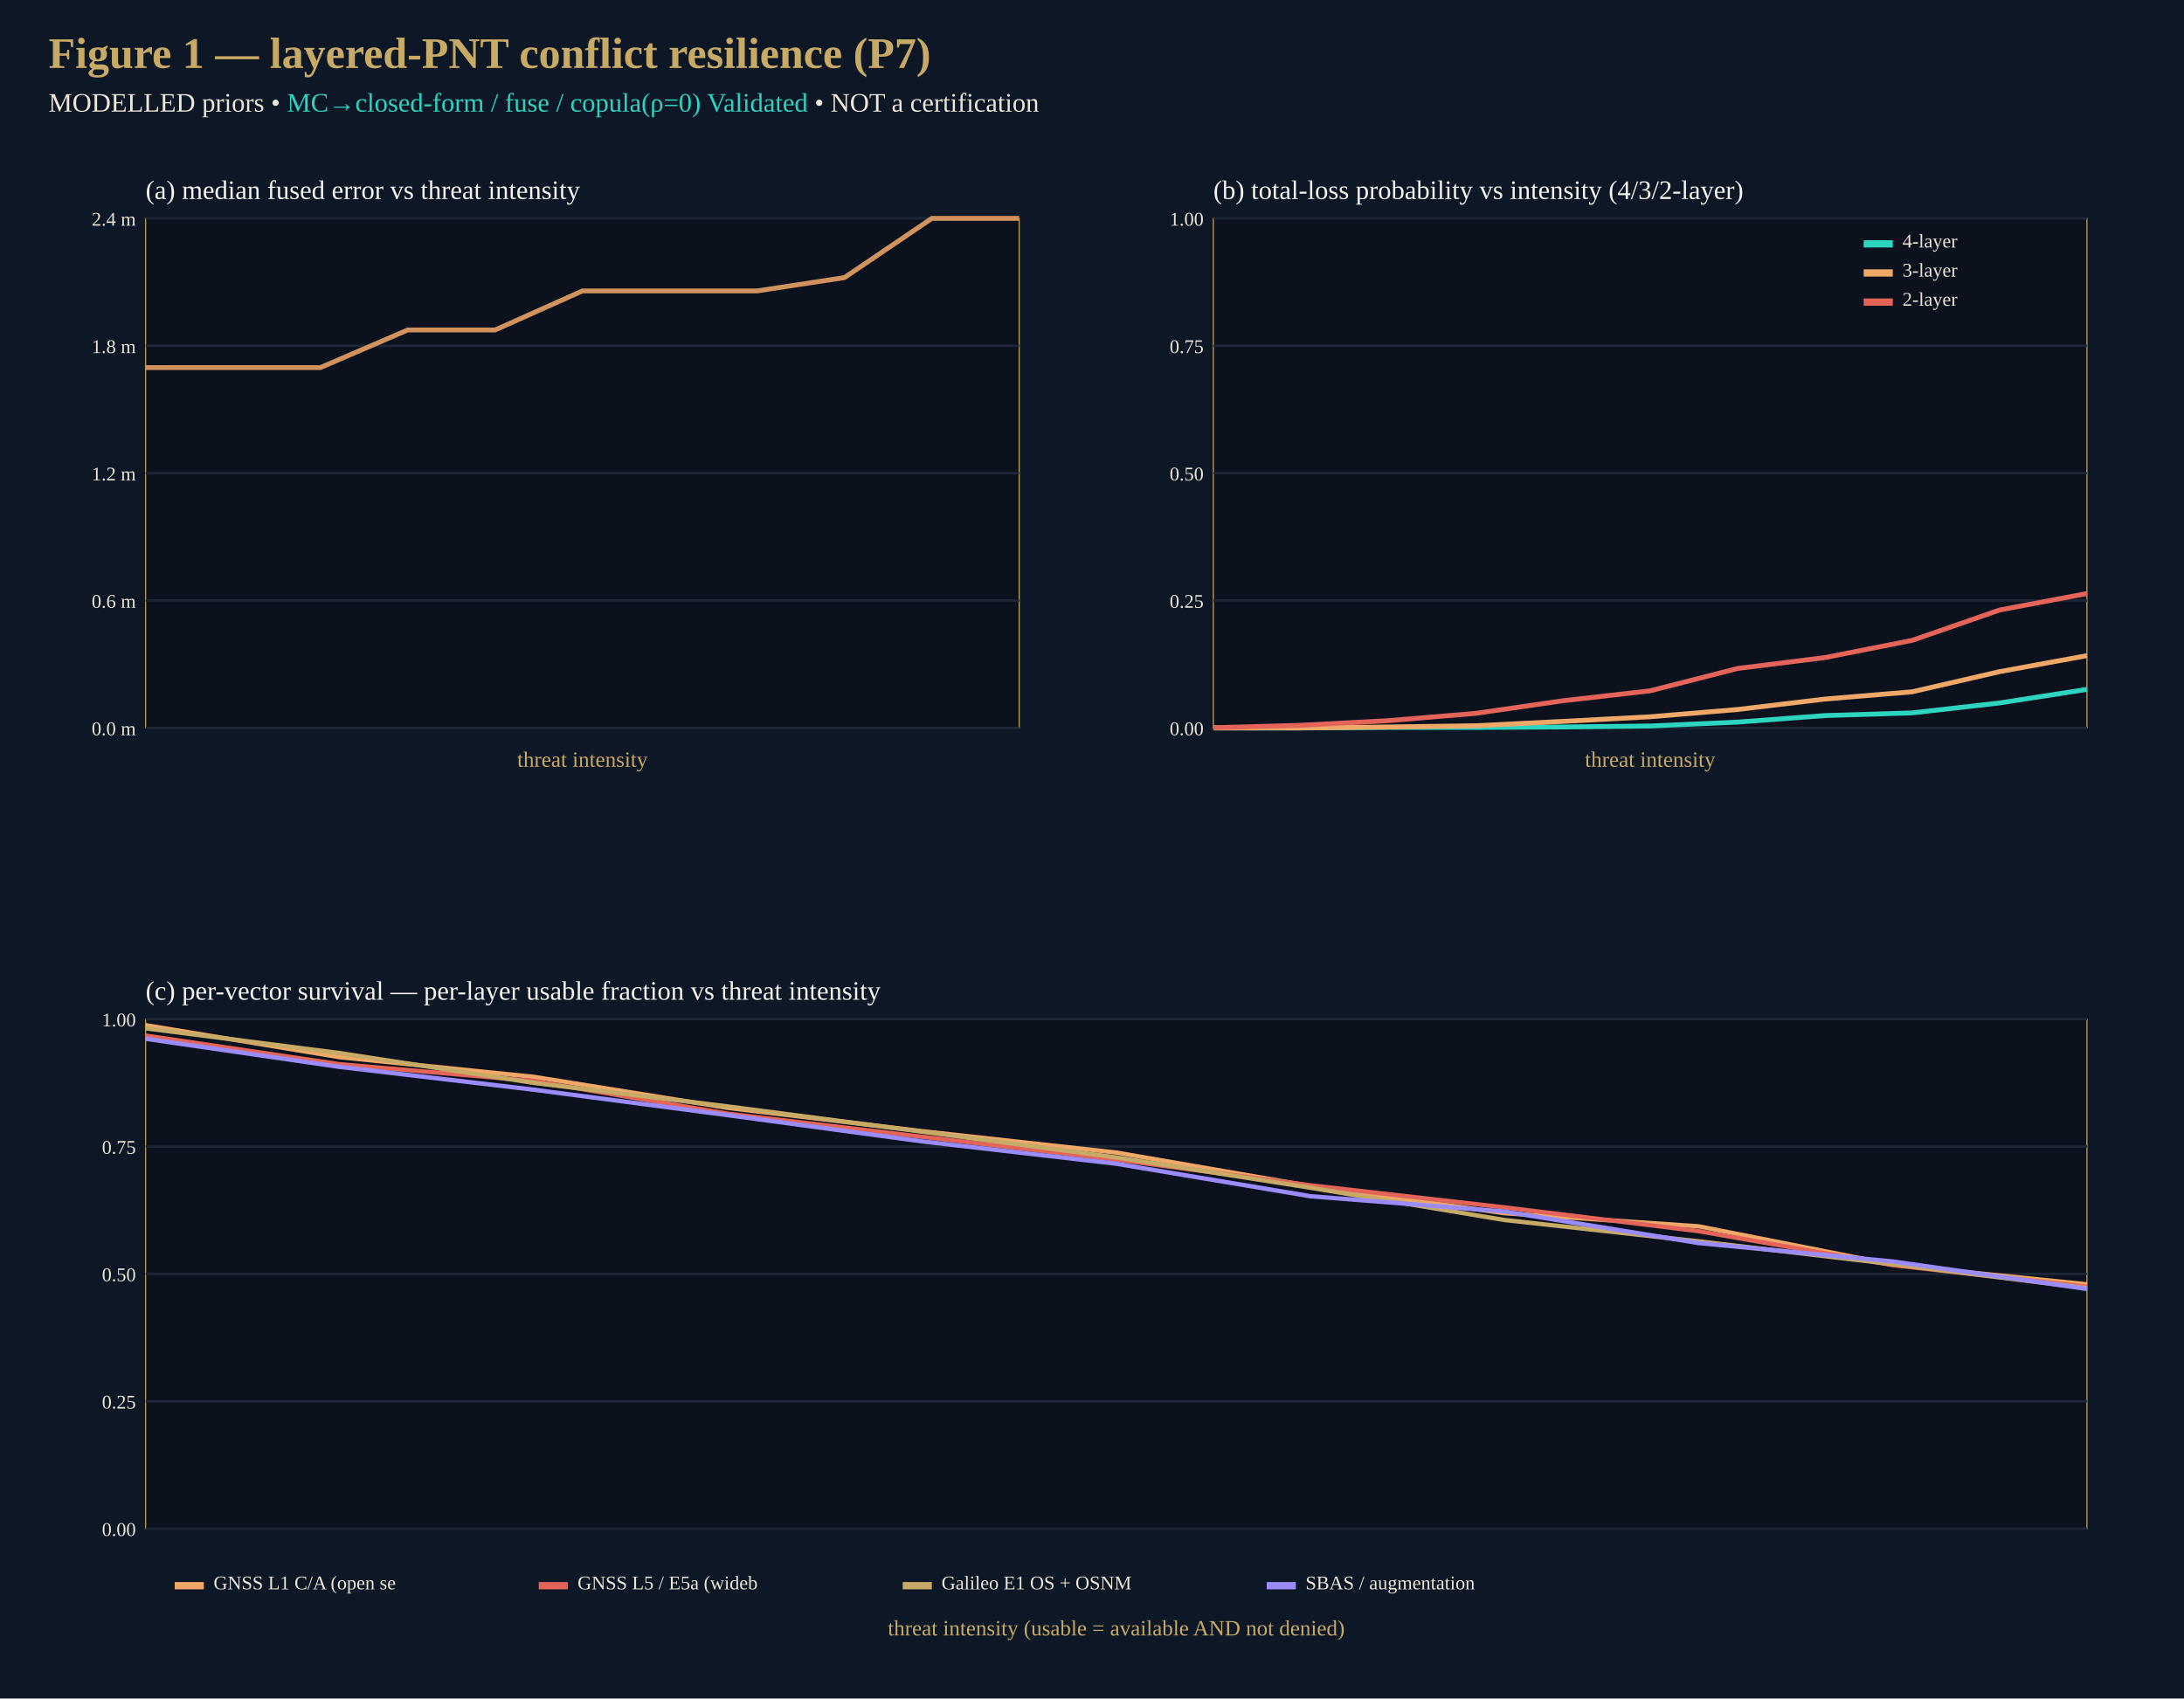
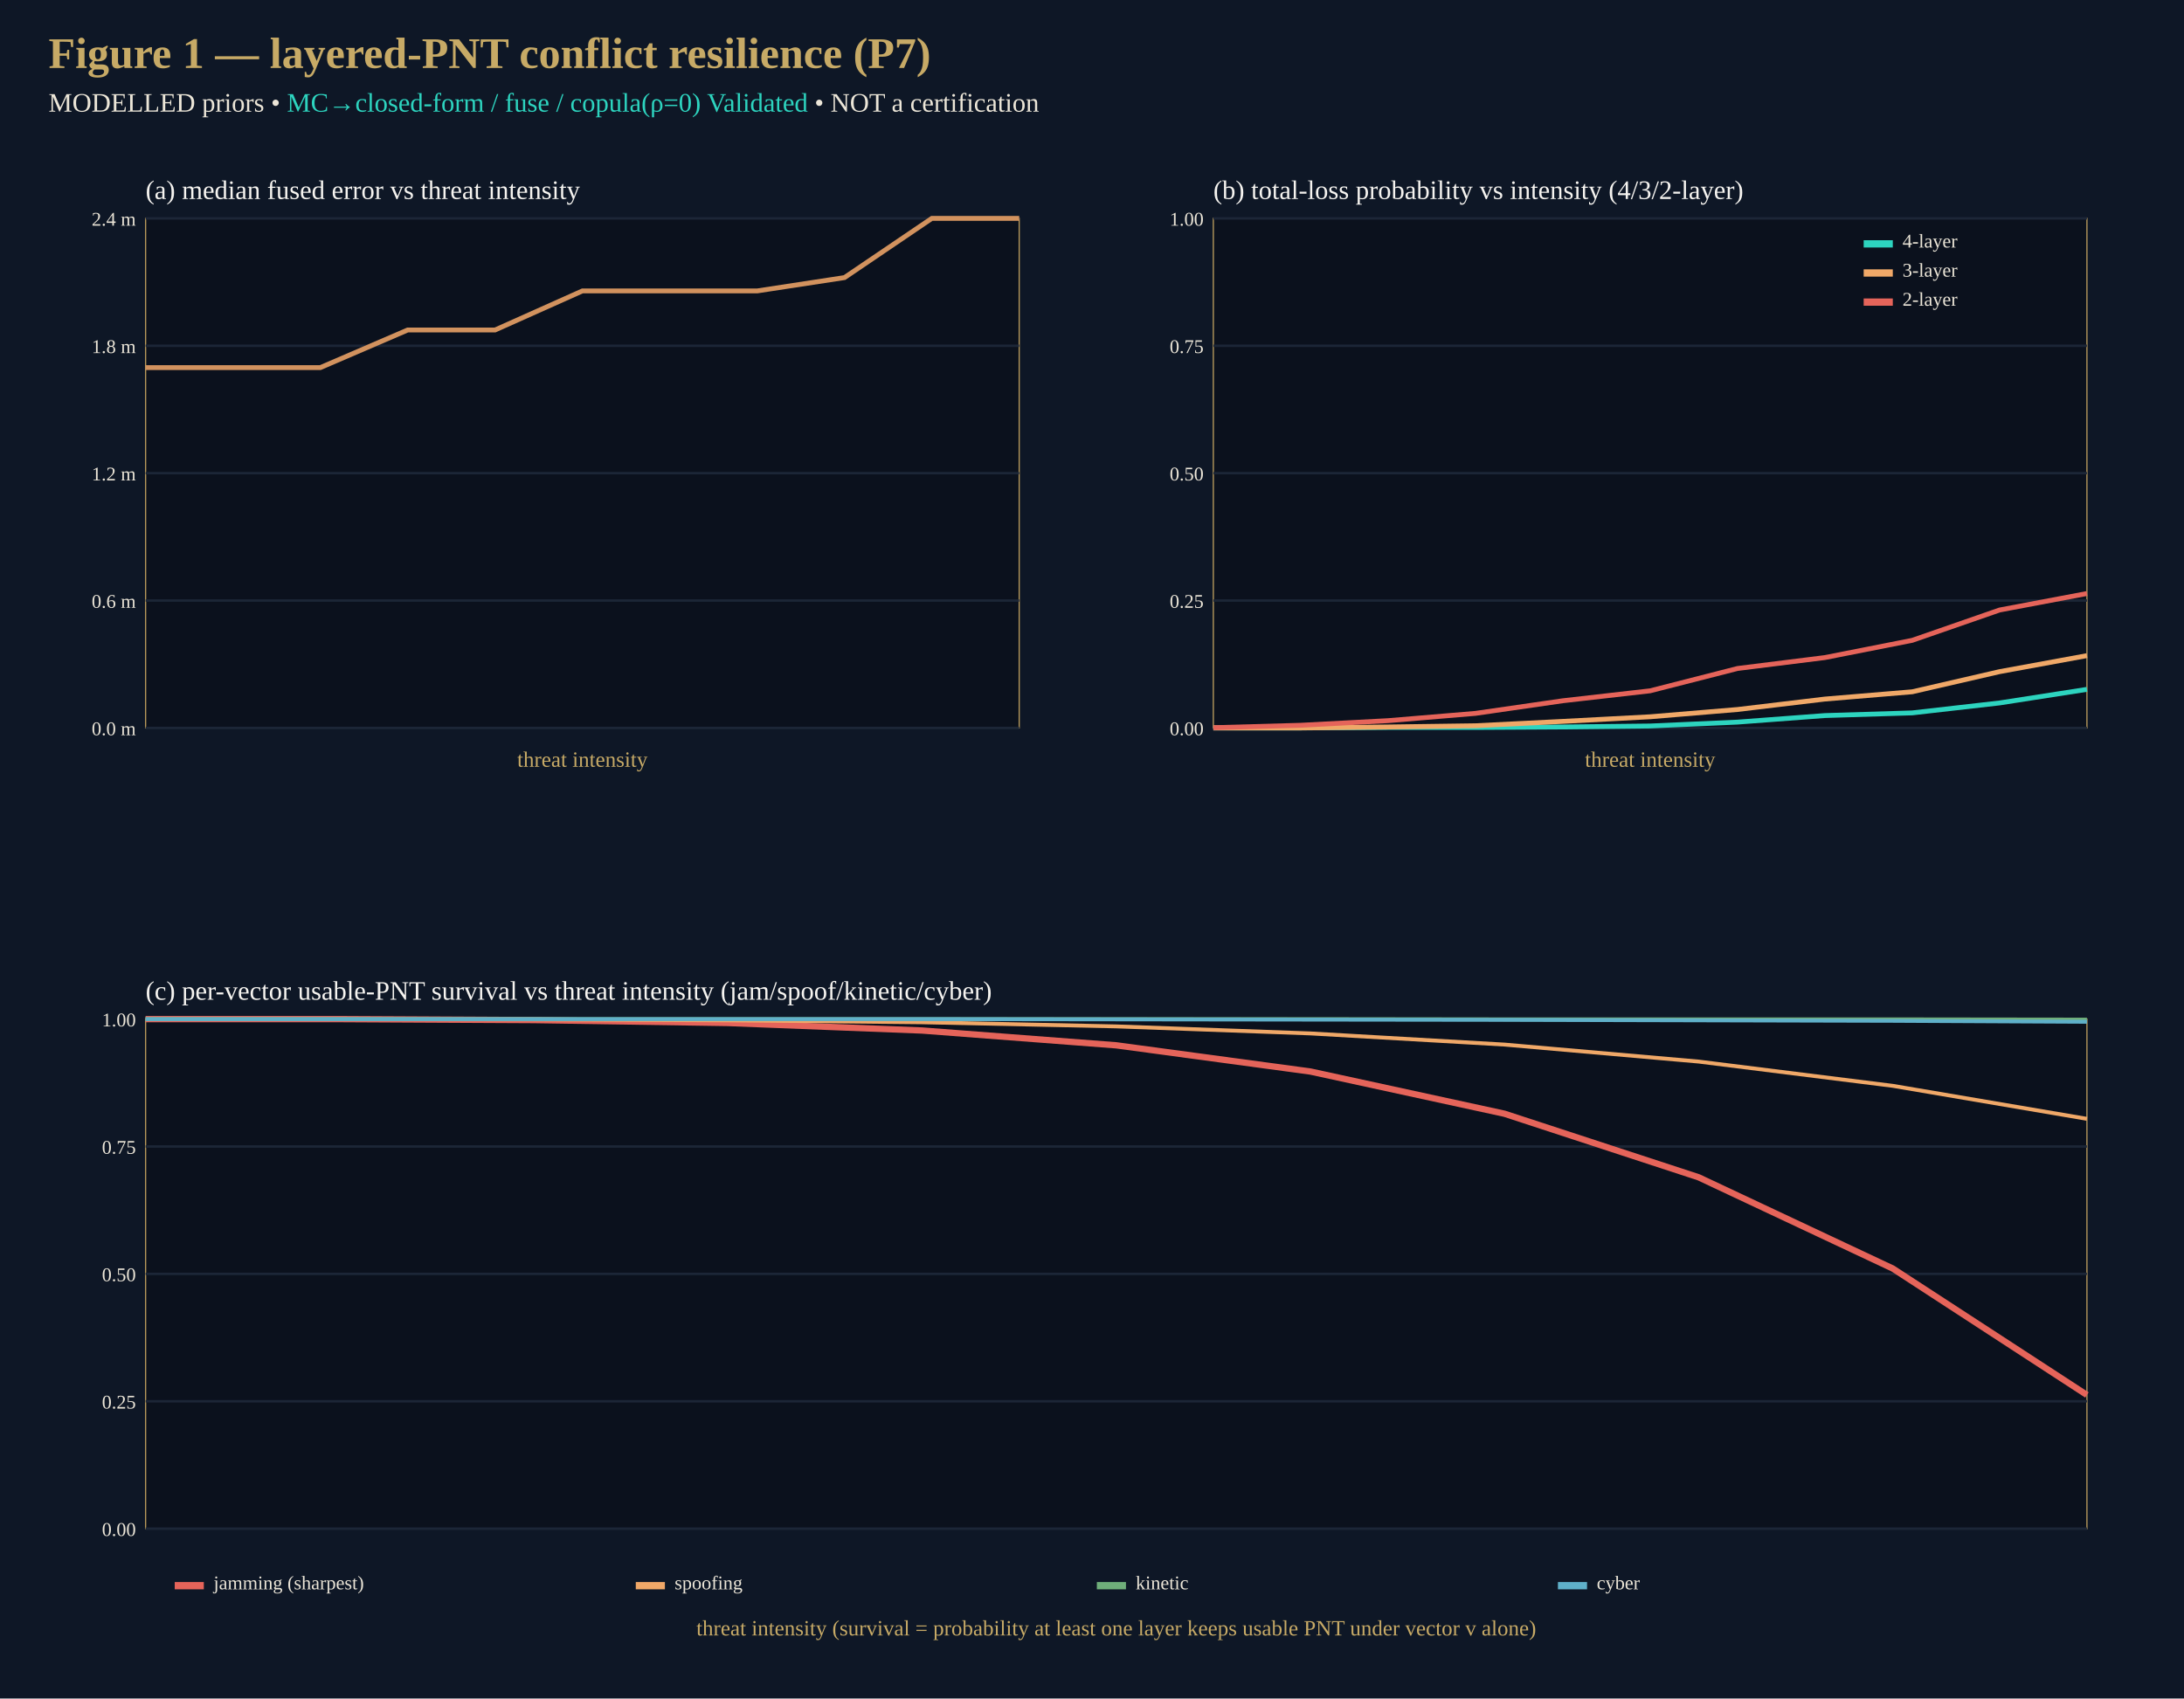
<svg xmlns="http://www.w3.org/2000/svg" width="900" height="700" font-family="'EB Garamond', Georgia, 'Times New Roman', serif" font-size="11">
  <rect width="100%" height="100%" fill="#0e1726" />
  <text x="20" y="28" fill="#c7aa66" font-family="'Cormorant Garamond', Georgia, 'Times New Roman', serif" font-size="18" font-weight="bold">Figure 1 — layered-PNT conflict resilience (P7)</text>
  <text x="20" y="46" fill="#ece6d8">MODELLED priors • <tspan fill="#2dd4bf">MC→closed-form / fuse / copula(ρ=0) Validated</tspan> • NOT a certification</text>
  <text x="60" y="82" fill="#f6f4f0">(a) median fused error vs threat intensity</text>
  <rect x="60.0" y="90.0" width="360.0" height="210.0" fill="#0b111d" stroke="#b6985a" stroke-width="0.5" />
  <line x1="60.0" y1="300.0" x2="420.0" y2="300.0" stroke="#1c2637" />
  <text x="56.0" y="303.0" fill="#ece6d8" font-size="8" text-anchor="end">0.0 m</text>
  <line x1="60.0" y1="247.5" x2="420.0" y2="247.5" stroke="#1c2637" />
  <text x="56.0" y="250.5" fill="#ece6d8" font-size="8" text-anchor="end">0.6 m</text>
  <line x1="60.0" y1="195.0" x2="420.0" y2="195.0" stroke="#1c2637" />
  <text x="56.0" y="198.0" fill="#ece6d8" font-size="8" text-anchor="end">1.2 m</text>
  <line x1="60.0" y1="142.5" x2="420.0" y2="142.5" stroke="#1c2637" />
  <text x="56.0" y="145.5" fill="#ece6d8" font-size="8" text-anchor="end">1.8 m</text>
  <line x1="60.0" y1="90.0" x2="420.0" y2="90.0" stroke="#1c2637" />
  <text x="56.0" y="93.0" fill="#ece6d8" font-size="8" text-anchor="end">2.4 m</text>
  <polyline points="60.0,151.5 96.0,151.5 132.0,151.5 168.0,136.0 204.0,136.0 240.0,119.9 276.0,119.9 312.0,119.9 348.0,114.4 384.0,90.0 420.0,90.0" fill="none" stroke="#d2925e" stroke-width="2" />
  <text x="240.0" y="316.0" fill="#c7aa66" text-anchor="middle" font-size="9">threat intensity</text>
  <text x="500" y="82" fill="#f6f4f0">(b) total-loss probability vs intensity (4/3/2-layer)</text>
  <rect x="500.0" y="90.0" width="360.0" height="210.0" fill="#0b111d" stroke="#b6985a" stroke-width="0.5" />
  <line x1="500.0" y1="300.0" x2="860.0" y2="300.0" stroke="#1c2637" />
  <text x="496.0" y="303.0" fill="#ece6d8" font-size="8" text-anchor="end">0.00</text>
  <line x1="500.0" y1="247.5" x2="860.0" y2="247.5" stroke="#1c2637" />
  <text x="496.0" y="250.5" fill="#ece6d8" font-size="8" text-anchor="end">0.25</text>
  <line x1="500.0" y1="195.0" x2="860.0" y2="195.0" stroke="#1c2637" />
  <text x="496.0" y="198.0" fill="#ece6d8" font-size="8" text-anchor="end">0.50</text>
  <line x1="500.0" y1="142.5" x2="860.0" y2="142.5" stroke="#1c2637" />
  <text x="496.0" y="145.5" fill="#ece6d8" font-size="8" text-anchor="end">0.75</text>
  <line x1="500.0" y1="90.0" x2="860.0" y2="90.0" stroke="#1c2637" />
  <text x="496.0" y="93.0" fill="#ece6d8" font-size="8" text-anchor="end">1.00</text>
  <polyline points="500.0,300.0 536.0,300.0 572.0,299.8 608.0,299.8 644.0,299.6 680.0,299.2 716.0,297.6 752.0,294.9 788.0,293.8 824.0,289.7 860.0,284.1" fill="none" stroke="#2dd4bf" stroke-width="2" />
  <rect x="768.0" y="99.0" width="12" height="3" fill="#2dd4bf" />
  <text x="784.0" y="102.0" fill="#ece6d8" font-size="8">4-layer</text>
  <polyline points="500.0,300.0 536.0,300.0 572.0,299.6 608.0,299.1 644.0,297.3 680.0,295.4 716.0,292.4 752.0,288.1 788.0,285.1 824.0,276.8 860.0,270.2" fill="none" stroke="#f0a868" stroke-width="2" />
  <rect x="768.0" y="111.0" width="12" height="3" fill="#f0a868" />
  <text x="784.0" y="114.0" fill="#ece6d8" font-size="8">3-layer</text>
  <polyline points="500.0,299.9 536.0,298.9 572.0,297.0 608.0,294.0 644.0,288.8 680.0,284.7 716.0,275.5 752.0,271.0 788.0,263.9 824.0,251.4 860.0,244.6" fill="none" stroke="#e5645a" stroke-width="2" />
  <rect x="768.0" y="123.0" width="12" height="3" fill="#e5645a" />
  <text x="784.0" y="126.0" fill="#ece6d8" font-size="8">2-layer</text>
  <text x="680.0" y="316.0" fill="#c7aa66" text-anchor="middle" font-size="9">threat intensity</text>
-   <text x="60" y="412" fill="#f6f4f0">(c) per-vector survival — per-layer usable fraction vs threat intensity</text>
+   <text x="60" y="412" fill="#f6f4f0">(c) per-vector usable-PNT survival vs threat intensity (jam/spoof/kinetic/cyber)</text>
  <rect x="60.0" y="420.0" width="800.0" height="210.0" fill="#0b111d" stroke="#b6985a" stroke-width="0.5" />
  <line x1="60.0" y1="630.0" x2="860.0" y2="630.0" stroke="#1c2637" />
  <text x="56.0" y="633.0" fill="#ece6d8" font-size="8" text-anchor="end">0.00</text>
  <line x1="60.0" y1="577.5" x2="860.0" y2="577.5" stroke="#1c2637" />
  <text x="56.0" y="580.5" fill="#ece6d8" font-size="8" text-anchor="end">0.25</text>
  <line x1="60.0" y1="525.0" x2="860.0" y2="525.0" stroke="#1c2637" />
  <text x="56.0" y="528.0" fill="#ece6d8" font-size="8" text-anchor="end">0.50</text>
  <line x1="60.0" y1="472.5" x2="860.0" y2="472.5" stroke="#1c2637" />
  <text x="56.0" y="475.5" fill="#ece6d8" font-size="8" text-anchor="end">0.75</text>
  <line x1="60.0" y1="420.0" x2="860.0" y2="420.0" stroke="#1c2637" />
  <text x="56.0" y="423.0" fill="#ece6d8" font-size="8" text-anchor="end">1.00</text>
-   <polyline points="60.0,422.5 140.0,435.7 220.0,443.8 300.0,456.6 380.0,466.2 460.0,475.0 540.0,488.8 620.0,500.0 700.0,505.4 780.0,521.2 860.0,529.3" fill="none" stroke="#f0a868" stroke-width="1.8" />
-   <rect x="72.0" y="652.0" width="12" height="3" fill="#f0a868" />
-   <text x="88.0" y="655.0" fill="#ece6d8" font-size="8">GNSS L1 C/A (open se</text>
-   <polyline points="60.0,426.8 140.0,438.6 220.0,445.5 300.0,459.0 380.0,468.5 460.0,477.9 540.0,488.5 620.0,497.6 700.0,507.4 780.0,521.4 860.0,530.3" fill="none" stroke="#e5645a" stroke-width="1.8" />
-   <rect x="222.0" y="652.0" width="12" height="3" fill="#e5645a" />
-   <text x="238.0" y="655.0" fill="#ece6d8" font-size="8">GNSS L5 / E5a (wideb</text>
-   <polyline points="60.0,423.8 140.0,434.0 220.0,446.3 300.0,456.0 380.0,466.4 460.0,477.0 540.0,489.5 620.0,502.8 700.0,511.6 780.0,521.0 860.0,530.9" fill="none" stroke="#c7aa66" stroke-width="1.8" />
-   <rect x="372.0" y="652.0" width="12" height="3" fill="#c7aa66" />
-   <text x="388.0" y="655.0" fill="#ece6d8" font-size="8">Galileo E1 OS + OSNM</text>
-   <polyline points="60.0,428.1 140.0,439.7 220.0,449.1 300.0,459.6 380.0,470.4 460.0,479.6 540.0,493.0 620.0,499.3 700.0,512.3 780.0,519.9 860.0,531.2" fill="none" stroke="#9b8cff" stroke-width="1.8" />
-   <rect x="522.0" y="652.0" width="12" height="3" fill="#9b8cff" />
-   <text x="538.0" y="655.0" fill="#ece6d8" font-size="8">SBAS / augmentation </text>
-   <text x="460.0" y="674.0" fill="#c7aa66" text-anchor="middle" font-size="9">threat intensity (usable = available AND not denied)</text>
+   <polyline points="60.0,420.0 140.0,420.0 220.0,420.4 300.0,421.6 380.0,424.7 460.0,430.8 540.0,441.6 620.0,459.0 700.0,485.2 780.0,522.8 860.0,574.9" fill="none" stroke="#e5645a" stroke-width="2.6" />
+   <rect x="72.0" y="652.0" width="12" height="3" fill="#e5645a" />
+   <text x="88.0" y="655.0" fill="#ece6d8" font-size="8">jamming (sharpest)</text>
+   <polyline points="60.0,420.0 140.0,420.0 220.0,420.1 300.0,420.5 380.0,421.3 460.0,423.0 540.0,425.9 620.0,430.5 700.0,437.5 780.0,447.5 860.0,461.1" fill="none" stroke="#f0a868" stroke-width="1.6" />
+   <rect x="262.0" y="652.0" width="12" height="3" fill="#f0a868" />
+   <text x="278.0" y="655.0" fill="#ece6d8" font-size="8">spoofing</text>
+   <polyline points="60.0,420.0 140.0,420.0 220.0,420.0 300.0,420.0 380.0,420.0 460.0,420.0 540.0,420.0 620.0,420.1 700.0,420.1 780.0,420.1 860.0,420.2" fill="none" stroke="#6fae7a" stroke-width="1.6" />
+   <rect x="452.0" y="652.0" width="12" height="3" fill="#6fae7a" />
+   <text x="468.0" y="655.0" fill="#ece6d8" font-size="8">kinetic</text>
+   <polyline points="60.0,420.0 140.0,420.0 220.0,420.0 300.0,420.0 380.0,420.0 460.0,420.1 540.0,420.2 620.0,420.3 700.0,420.5 780.0,420.7 860.0,421.1" fill="none" stroke="#5fb0c9" stroke-width="1.6" />
+   <rect x="642.0" y="652.0" width="12" height="3" fill="#5fb0c9" />
+   <text x="658.0" y="655.0" fill="#ece6d8" font-size="8">cyber</text>
+   <text x="460.0" y="674.0" fill="#c7aa66" text-anchor="middle" font-size="9">threat intensity (survival = probability at least one layer keeps usable PNT under vector v alone)</text>
</svg>
